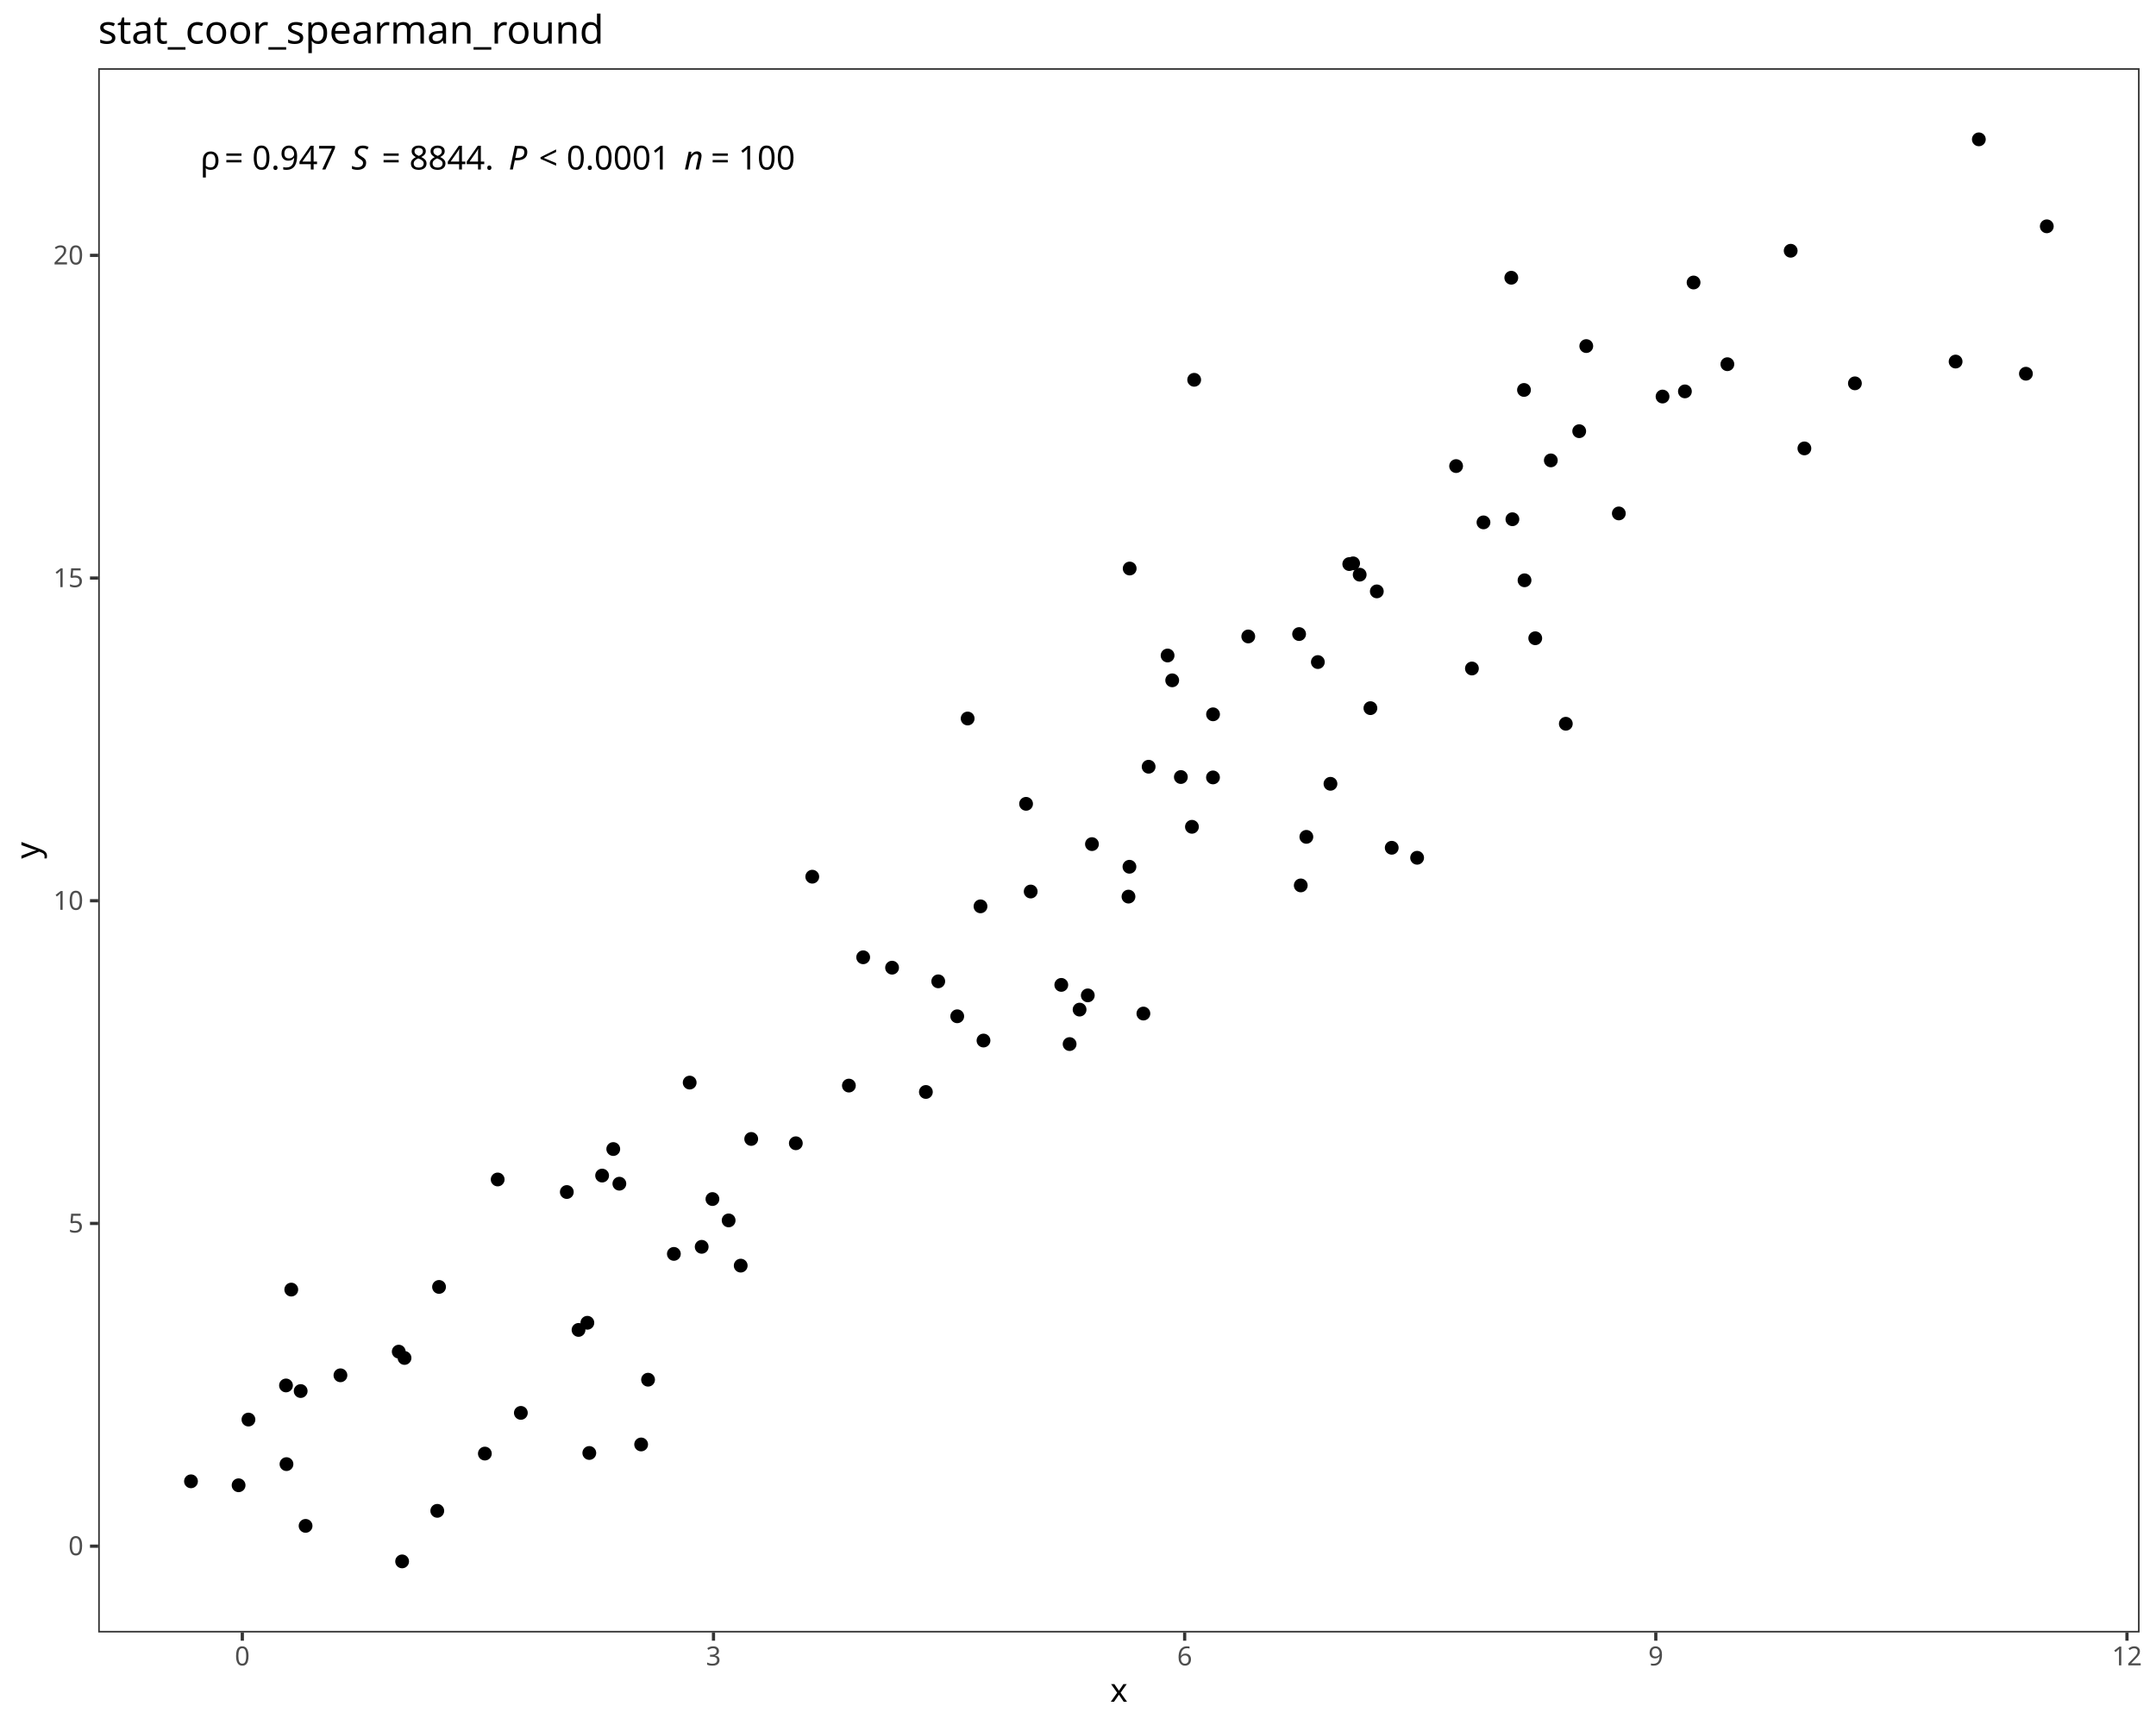
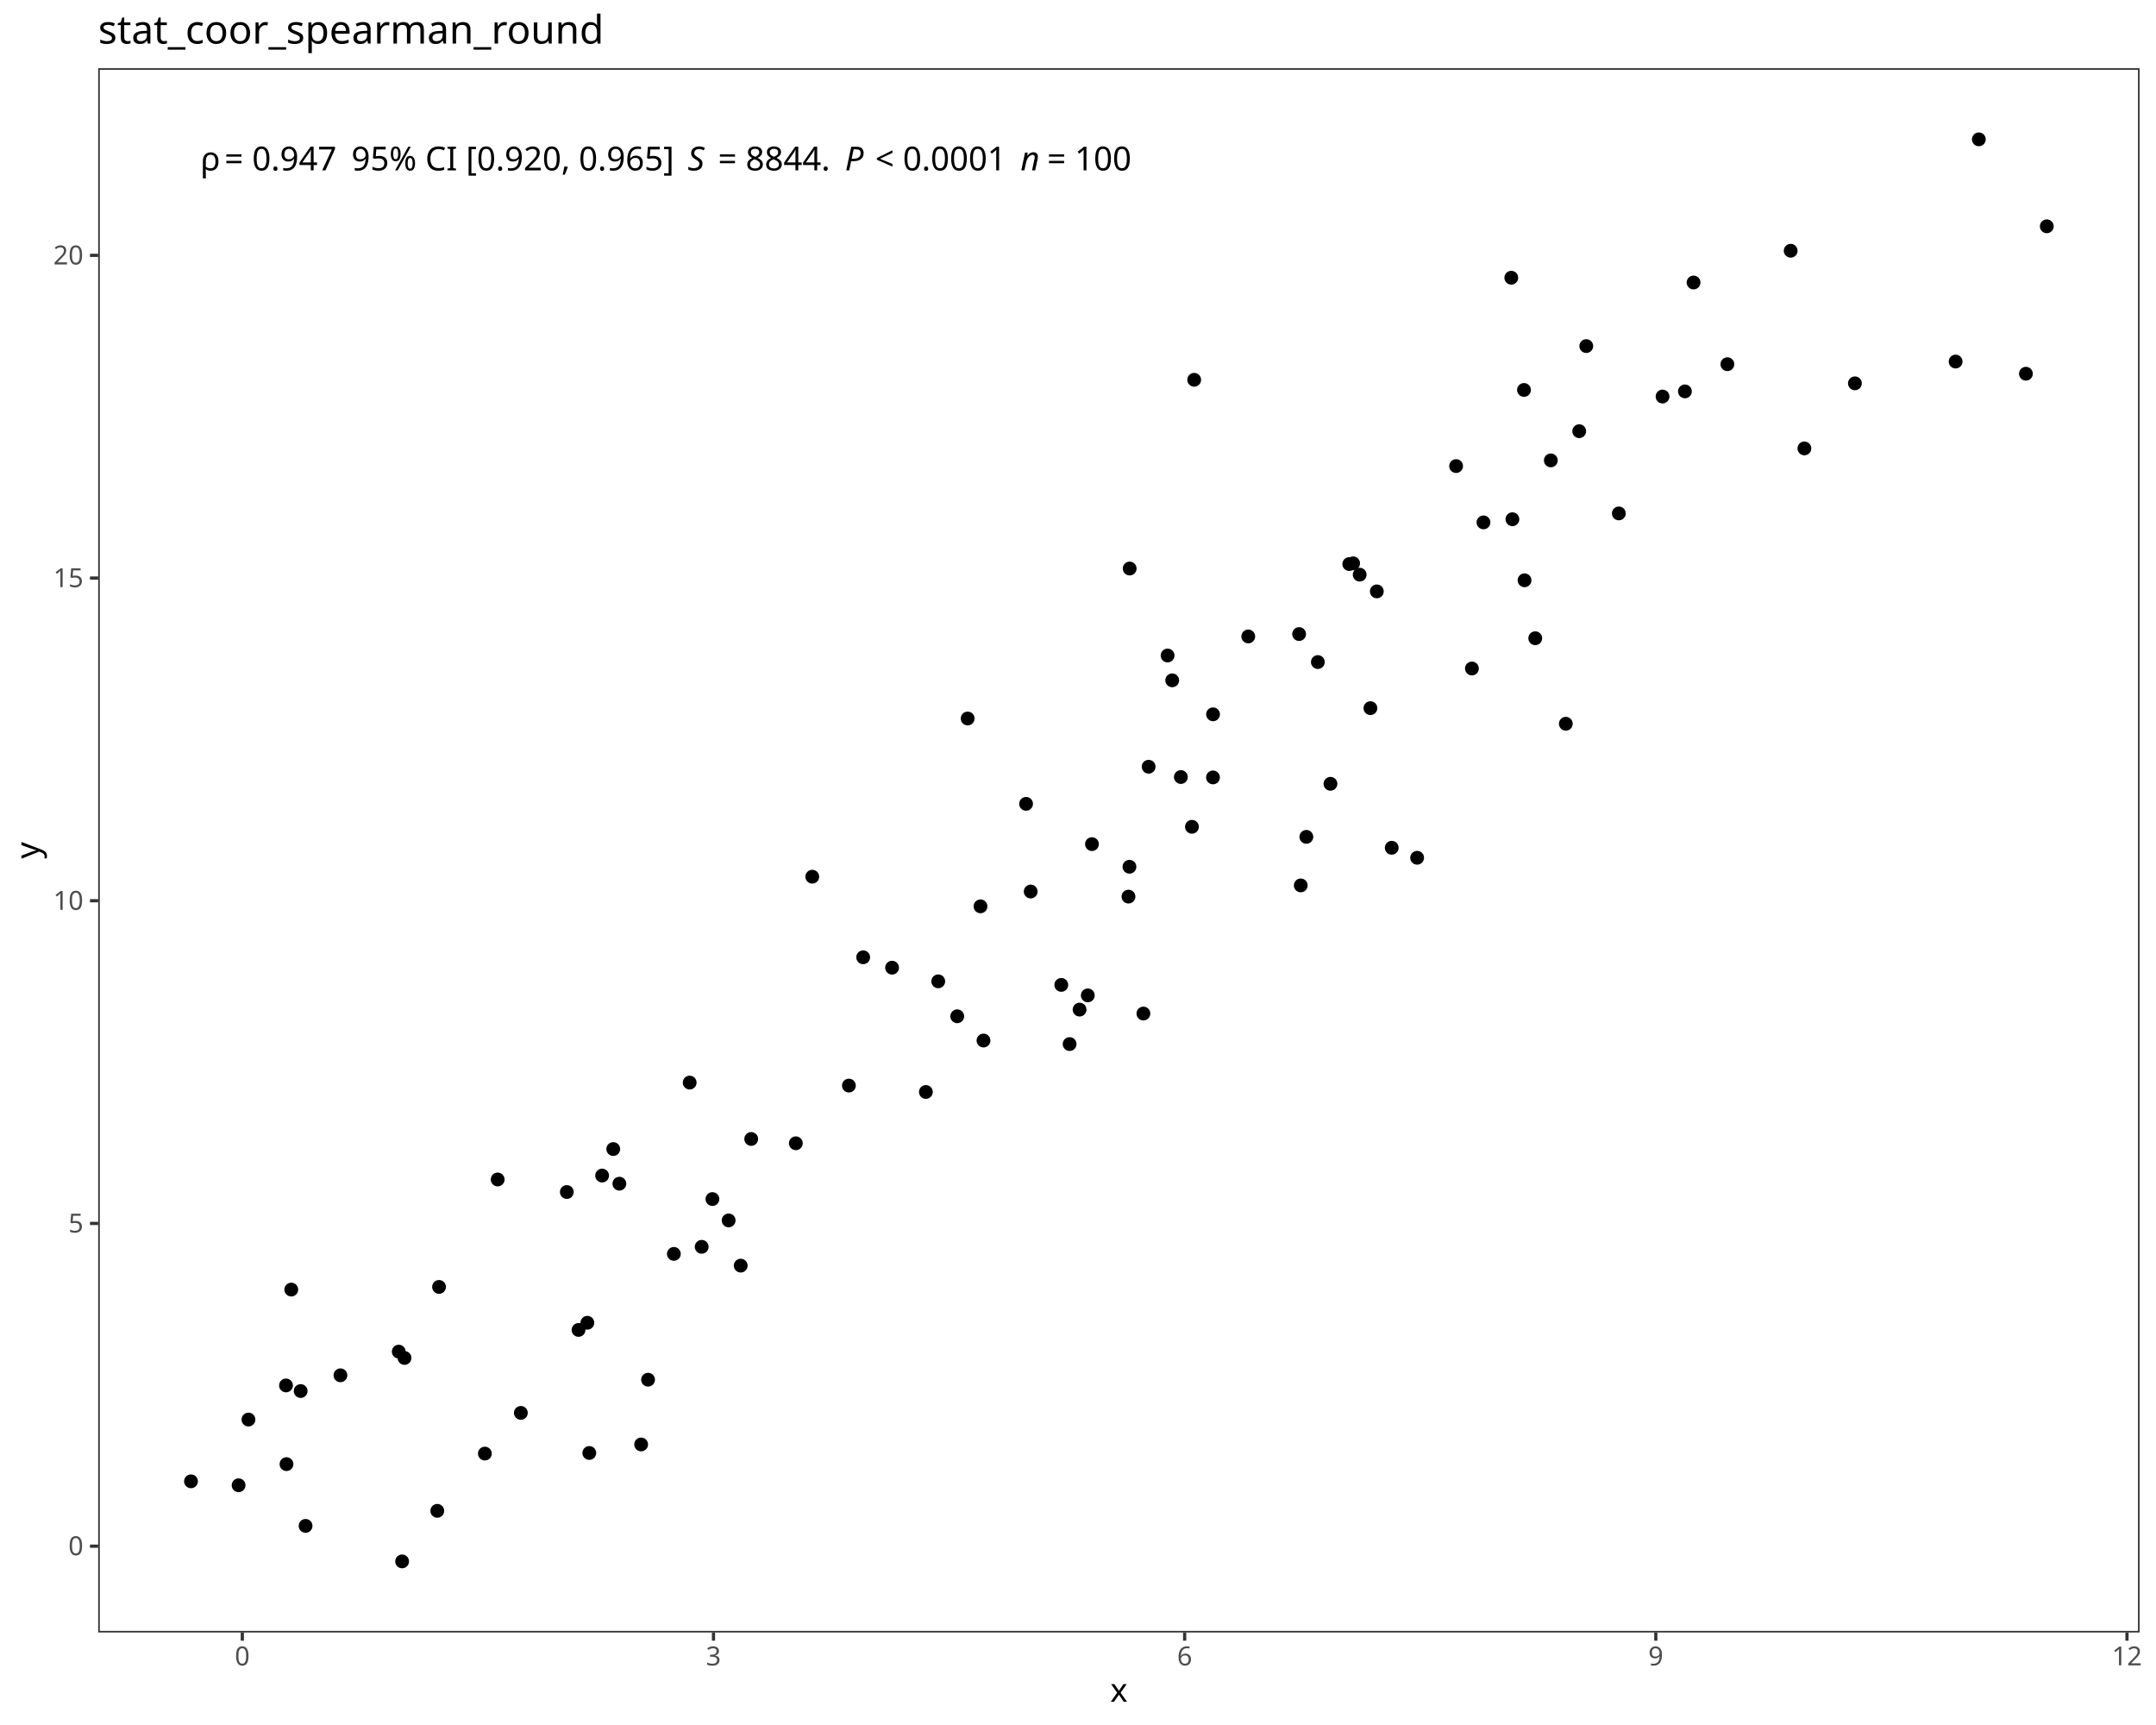
<svg xmlns="http://www.w3.org/2000/svg" class="svglite" data-engine-version="2.0" width="720.00pt" height="576.00pt" viewBox="0 0 720.00 576.00">
  <defs>
    <style type="text/css">
    .svglite line, .svglite polyline, .svglite polygon, .svglite path, .svglite rect, .svglite circle {
      fill: none;
      stroke: #000000;
      stroke-linecap: round;
      stroke-linejoin: round;
      stroke-miterlimit: 10.00;
    }
  </style>
  </defs>
  <rect width="100%" height="100%" style="stroke: none; fill: #FFFFFF;" />
  <defs>
    <clipPath id="cpMC4wMHw3MjAuMDB8MC4wMHw1NzYuMDA=">
      <rect x="0.00" y="0.00" width="720.00" height="576.00" />
    </clipPath>
  </defs>
  <g clip-path="url(#cpMC4wMHw3MjAuMDB8MC4wMHw1NzYuMDA=)">
    <rect x="0.00" y="0.00" width="720.00" height="576.00" style="stroke-width: 1.07; stroke: #FFFFFF; fill: #FFFFFF;" />
  </g>
  <defs>
    <clipPath id="cpMzIuNzl8NzE0LjUyfDIyLjc4fDU0NS4xMQ==">
      <rect x="32.79" y="22.78" width="681.73" height="522.33" />
    </clipPath>
  </defs>
  <g clip-path="url(#cpMzIuNzl8NzE0LjUyfDIyLjc4fDU0NS4xMQ==)">
    <rect x="32.79" y="22.78" width="681.73" height="522.33" style="stroke-width: 1.07; stroke: none; fill: #FFFFFF;" />
    <circle cx="63.78" cy="494.63" r="1.95" style="stroke-width: 0.71; fill: #000000;" />
    <circle cx="79.68" cy="495.95" r="1.95" style="stroke-width: 0.71; fill: #000000;" />
    <circle cx="134.29" cy="521.37" r="1.95" style="stroke-width: 0.71; fill: #000000;" />
    <circle cx="146.03" cy="504.49" r="1.95" style="stroke-width: 0.71; fill: #000000;" />
    <circle cx="100.41" cy="464.49" r="1.95" style="stroke-width: 0.71; fill: #000000;" />
    <circle cx="196.80" cy="485.17" r="1.95" style="stroke-width: 0.71; fill: #000000;" />
    <circle cx="102.05" cy="509.51" r="1.95" style="stroke-width: 0.71; fill: #000000;" />
    <circle cx="133.16" cy="451.33" r="1.95" style="stroke-width: 0.71; fill: #000000;" />
    <circle cx="193.20" cy="444.08" r="1.95" style="stroke-width: 0.71; fill: #000000;" />
    <circle cx="95.67" cy="488.89" r="1.95" style="stroke-width: 0.71; fill: #000000;" />
    <circle cx="135.09" cy="453.44" r="1.95" style="stroke-width: 0.71; fill: #000000;" />
    <circle cx="161.92" cy="485.37" r="1.95" style="stroke-width: 0.71; fill: #000000;" />
    <circle cx="82.97" cy="474.01" r="1.95" style="stroke-width: 0.71; fill: #000000;" />
    <circle cx="214.11" cy="482.32" r="1.95" style="stroke-width: 0.71; fill: #000000;" />
    <circle cx="95.51" cy="462.62" r="1.95" style="stroke-width: 0.71; fill: #000000;" />
    <circle cx="247.36" cy="422.61" r="1.95" style="stroke-width: 0.71; fill: #000000;" />
    <circle cx="173.94" cy="471.78" r="1.95" style="stroke-width: 0.71; fill: #000000;" />
    <circle cx="113.69" cy="459.23" r="1.95" style="stroke-width: 0.71; fill: #000000;" />
    <circle cx="97.27" cy="430.61" r="1.95" style="stroke-width: 0.71; fill: #000000;" />
    <circle cx="146.62" cy="429.72" r="1.95" style="stroke-width: 0.71; fill: #000000;" />
    <circle cx="216.42" cy="460.70" r="1.95" style="stroke-width: 0.71; fill: #000000;" />
    <circle cx="196.15" cy="441.69" r="1.95" style="stroke-width: 0.71; fill: #000000;" />
    <circle cx="201.08" cy="392.54" r="1.95" style="stroke-width: 0.71; fill: #000000;" />
    <circle cx="237.92" cy="400.38" r="1.95" style="stroke-width: 0.71; fill: #000000;" />
    <circle cx="206.84" cy="395.25" r="1.95" style="stroke-width: 0.71; fill: #000000;" />
    <circle cx="204.80" cy="383.68" r="1.95" style="stroke-width: 0.71; fill: #000000;" />
    <circle cx="225.04" cy="418.69" r="1.95" style="stroke-width: 0.71; fill: #000000;" />
    <circle cx="243.33" cy="407.51" r="1.95" style="stroke-width: 0.71; fill: #000000;" />
    <circle cx="189.29" cy="398.03" r="1.95" style="stroke-width: 0.71; fill: #000000;" />
    <circle cx="166.20" cy="393.84" r="1.95" style="stroke-width: 0.71; fill: #000000;" />
    <circle cx="250.87" cy="380.31" r="1.95" style="stroke-width: 0.71; fill: #000000;" />
    <circle cx="283.49" cy="362.49" r="1.95" style="stroke-width: 0.71; fill: #000000;" />
    <circle cx="313.33" cy="327.68" r="1.95" style="stroke-width: 0.71; fill: #000000;" />
    <circle cx="234.33" cy="416.33" r="1.95" style="stroke-width: 0.71; fill: #000000;" />
    <circle cx="309.20" cy="364.62" r="1.95" style="stroke-width: 0.71; fill: #000000;" />
    <circle cx="230.32" cy="361.49" r="1.95" style="stroke-width: 0.71; fill: #000000;" />
    <circle cx="265.77" cy="381.75" r="1.95" style="stroke-width: 0.71; fill: #000000;" />
    <circle cx="319.67" cy="339.35" r="1.95" style="stroke-width: 0.71; fill: #000000;" />
    <circle cx="297.91" cy="323.12" r="1.95" style="stroke-width: 0.71; fill: #000000;" />
    <circle cx="357.20" cy="348.63" r="1.95" style="stroke-width: 0.71; fill: #000000;" />
    <circle cx="288.26" cy="319.65" r="1.95" style="stroke-width: 0.71; fill: #000000;" />
    <circle cx="363.27" cy="332.37" r="1.95" style="stroke-width: 0.71; fill: #000000;" />
    <circle cx="328.44" cy="347.45" r="1.95" style="stroke-width: 0.71; fill: #000000;" />
    <circle cx="271.26" cy="292.74" r="1.95" style="stroke-width: 0.71; fill: #000000;" />
    <circle cx="354.42" cy="328.87" r="1.95" style="stroke-width: 0.71; fill: #000000;" />
    <circle cx="327.44" cy="302.64" r="1.95" style="stroke-width: 0.71; fill: #000000;" />
    <circle cx="381.84" cy="338.44" r="1.95" style="stroke-width: 0.71; fill: #000000;" />
    <circle cx="376.86" cy="299.39" r="1.95" style="stroke-width: 0.71; fill: #000000;" />
    <circle cx="342.66" cy="268.41" r="1.95" style="stroke-width: 0.71; fill: #000000;" />
    <circle cx="344.20" cy="297.69" r="1.95" style="stroke-width: 0.71; fill: #000000;" />
    <circle cx="360.53" cy="337.12" r="1.95" style="stroke-width: 0.71; fill: #000000;" />
    <circle cx="364.66" cy="281.86" r="1.95" style="stroke-width: 0.71; fill: #000000;" />
    <circle cx="436.26" cy="279.44" r="1.95" style="stroke-width: 0.71; fill: #000000;" />
    <circle cx="473.25" cy="286.42" r="1.95" style="stroke-width: 0.71; fill: #000000;" />
    <circle cx="377.18" cy="289.42" r="1.95" style="stroke-width: 0.71; fill: #000000;" />
    <circle cx="464.77" cy="283.08" r="1.95" style="stroke-width: 0.71; fill: #000000;" />
    <circle cx="434.39" cy="295.65" r="1.95" style="stroke-width: 0.71; fill: #000000;" />
    <circle cx="323.15" cy="239.92" r="1.95" style="stroke-width: 0.71; fill: #000000;" />
    <circle cx="444.31" cy="261.72" r="1.95" style="stroke-width: 0.71; fill: #000000;" />
    <circle cx="398.05" cy="276.08" r="1.95" style="stroke-width: 0.71; fill: #000000;" />
    <circle cx="394.35" cy="259.46" r="1.95" style="stroke-width: 0.71; fill: #000000;" />
    <circle cx="405.10" cy="238.52" r="1.95" style="stroke-width: 0.71; fill: #000000;" />
    <circle cx="383.59" cy="256.02" r="1.95" style="stroke-width: 0.71; fill: #000000;" />
    <circle cx="459.79" cy="197.47" r="1.95" style="stroke-width: 0.71; fill: #000000;" />
    <circle cx="416.86" cy="212.52" r="1.95" style="stroke-width: 0.71; fill: #000000;" />
    <circle cx="405.08" cy="259.59" r="1.95" style="stroke-width: 0.71; fill: #000000;" />
    <circle cx="391.46" cy="227.17" r="1.95" style="stroke-width: 0.71; fill: #000000;" />
    <circle cx="440.10" cy="221.07" r="1.95" style="stroke-width: 0.71; fill: #000000;" />
    <circle cx="454.07" cy="191.89" r="1.95" style="stroke-width: 0.71; fill: #000000;" />
    <circle cx="457.65" cy="236.46" r="1.95" style="stroke-width: 0.71; fill: #000000;" />
    <circle cx="491.55" cy="223.22" r="1.95" style="stroke-width: 0.71; fill: #000000;" />
    <circle cx="389.92" cy="218.88" r="1.95" style="stroke-width: 0.71; fill: #000000;" />
    <circle cx="433.84" cy="211.72" r="1.95" style="stroke-width: 0.71; fill: #000000;" />
    <circle cx="509.12" cy="193.77" r="1.95" style="stroke-width: 0.71; fill: #000000;" />
    <circle cx="522.91" cy="241.67" r="1.95" style="stroke-width: 0.71; fill: #000000;" />
    <circle cx="450.59" cy="188.35" r="1.95" style="stroke-width: 0.71; fill: #000000;" />
    <circle cx="495.41" cy="174.43" r="1.95" style="stroke-width: 0.71; fill: #000000;" />
    <circle cx="512.70" cy="213.12" r="1.95" style="stroke-width: 0.71; fill: #000000;" />
    <circle cx="505.07" cy="173.38" r="1.95" style="stroke-width: 0.71; fill: #000000;" />
    <circle cx="451.88" cy="188.11" r="1.95" style="stroke-width: 0.71; fill: #000000;" />
    <circle cx="377.26" cy="189.84" r="1.95" style="stroke-width: 0.71; fill: #000000;" />
    <circle cx="540.61" cy="171.44" r="1.95" style="stroke-width: 0.71; fill: #000000;" />
    <circle cx="517.90" cy="153.73" r="1.95" style="stroke-width: 0.71; fill: #000000;" />
    <circle cx="619.45" cy="128.00" r="1.95" style="stroke-width: 0.71; fill: #000000;" />
    <circle cx="398.80" cy="126.82" r="1.95" style="stroke-width: 0.71; fill: #000000;" />
    <circle cx="562.68" cy="130.69" r="1.95" style="stroke-width: 0.71; fill: #000000;" />
    <circle cx="602.58" cy="149.73" r="1.95" style="stroke-width: 0.71; fill: #000000;" />
    <circle cx="486.27" cy="155.63" r="1.95" style="stroke-width: 0.71; fill: #000000;" />
    <circle cx="529.74" cy="115.56" r="1.95" style="stroke-width: 0.71; fill: #000000;" />
    <circle cx="555.21" cy="132.41" r="1.95" style="stroke-width: 0.71; fill: #000000;" />
    <circle cx="527.38" cy="143.98" r="1.95" style="stroke-width: 0.71; fill: #000000;" />
    <circle cx="508.94" cy="130.21" r="1.95" style="stroke-width: 0.71; fill: #000000;" />
    <circle cx="576.86" cy="121.61" r="1.95" style="stroke-width: 0.71; fill: #000000;" />
    <circle cx="565.57" cy="94.33" r="1.95" style="stroke-width: 0.71; fill: #000000;" />
    <circle cx="676.56" cy="124.79" r="1.95" style="stroke-width: 0.71; fill: #000000;" />
    <circle cx="653.08" cy="120.73" r="1.95" style="stroke-width: 0.71; fill: #000000;" />
    <circle cx="504.70" cy="92.74" r="1.95" style="stroke-width: 0.71; fill: #000000;" />
    <circle cx="683.53" cy="75.57" r="1.95" style="stroke-width: 0.71; fill: #000000;" />
    <circle cx="598.00" cy="83.73" r="1.95" style="stroke-width: 0.71; fill: #000000;" />
    <circle cx="660.84" cy="46.53" r="1.95" style="stroke-width: 0.71; fill: #000000;" />
-     <text x="66.88" y="56.61" style="font-size: 11.04px; font-family: sans;" textLength="5.33px" lengthAdjust="spacingAndGlyphs">ρ</text>
-     <text x="72.21" y="56.61" style="font-size: 11.04px; font-family: sans;" textLength="2.76px" lengthAdjust="spacingAndGlyphs"> </text>
-     <text x="74.97" y="56.61" style="font-size: 11.04px; font-family: sans;" textLength="6.45px" lengthAdjust="spacingAndGlyphs">=</text>
-     <text x="81.43" y="56.61" style="font-size: 11.04px; font-family: sans;" textLength="2.76px" lengthAdjust="spacingAndGlyphs"> </text>
-     <text x="84.19" y="56.61" style="font-size: 11.04px; font-family: sans;" textLength="27.63px" lengthAdjust="spacingAndGlyphs">0.947</text>
-     <text x="111.82" y="56.61" style="font-size: 11.04px; font-family: sans;" textLength="2.76px" lengthAdjust="spacingAndGlyphs"> </text>
-     <text x="114.58" y="56.61" style="font-size: 11.04px; font-family: sans;" textLength="2.76px" lengthAdjust="spacingAndGlyphs"> </text>
-     <text x="117.34" y="56.61" style="font-size: 11.04px; font-style: italic; font-family: sans;" textLength="7.37px" lengthAdjust="spacingAndGlyphs">S</text>
-     <text x="124.71" y="56.61" style="font-size: 11.04px; font-family: sans;" textLength="2.76px" lengthAdjust="spacingAndGlyphs"> </text>
-     <text x="127.47" y="56.61" style="font-size: 11.04px; font-family: sans;" textLength="6.45px" lengthAdjust="spacingAndGlyphs">=</text>
-     <text x="133.92" y="56.61" style="font-size: 11.04px; font-family: sans;" textLength="2.76px" lengthAdjust="spacingAndGlyphs"> </text>
-     <text x="136.68" y="56.61" style="font-size: 11.04px; font-family: sans;" textLength="27.63px" lengthAdjust="spacingAndGlyphs">8844.</text>
-     <text x="164.31" y="56.61" style="font-size: 11.04px; font-family: sans;" textLength="2.76px" lengthAdjust="spacingAndGlyphs"> </text>
-     <text x="167.07" y="56.61" style="font-size: 11.04px; font-family: sans;" textLength="2.76px" lengthAdjust="spacingAndGlyphs"> </text>
-     <text x="169.83" y="56.61" style="font-size: 11.04px; font-style: italic; font-family: sans;" textLength="7.37px" lengthAdjust="spacingAndGlyphs">P</text>
-     <text x="177.20" y="56.61" style="font-size: 11.04px; font-family: sans;" textLength="2.76px" lengthAdjust="spacingAndGlyphs"> </text>
-     <text x="179.96" y="56.61" style="font-size: 11.04px; font-family: sans;" textLength="6.45px" lengthAdjust="spacingAndGlyphs">&lt;</text>
-     <text x="186.41" y="56.61" style="font-size: 11.04px; font-family: sans;" textLength="2.76px" lengthAdjust="spacingAndGlyphs"> </text>
-     <text x="189.18" y="56.61" style="font-size: 11.04px; font-family: sans;" textLength="33.77px" lengthAdjust="spacingAndGlyphs">0.0001</text>
-     <text x="222.94" y="56.61" style="font-size: 11.04px; font-family: sans;" textLength="2.76px" lengthAdjust="spacingAndGlyphs"> </text>
-     <text x="225.71" y="56.61" style="font-size: 11.04px; font-family: sans;" textLength="2.76px" lengthAdjust="spacingAndGlyphs"> </text>
-     <text x="228.47" y="56.61" style="font-size: 11.04px; font-style: italic; font-family: sans;" textLength="6.14px" lengthAdjust="spacingAndGlyphs">n</text>
-     <text x="234.61" y="56.61" style="font-size: 11.04px; font-family: sans;" textLength="2.76px" lengthAdjust="spacingAndGlyphs"> </text>
-     <text x="237.37" y="56.61" style="font-size: 11.04px; font-family: sans;" textLength="6.45px" lengthAdjust="spacingAndGlyphs">=</text>
-     <text x="243.82" y="56.61" style="font-size: 11.04px; font-family: sans;" textLength="2.76px" lengthAdjust="spacingAndGlyphs"> </text>
-     <text x="246.58" y="56.61" style="font-size: 11.04px; font-family: sans;" textLength="18.42px" lengthAdjust="spacingAndGlyphs">100</text>
+     <text x="66.88" y="56.90" style="font-size: 11.04px; font-family: sans;" textLength="5.33px" lengthAdjust="spacingAndGlyphs">ρ</text>
+     <text x="72.21" y="56.90" style="font-size: 11.04px; font-family: sans;" textLength="2.76px" lengthAdjust="spacingAndGlyphs"> </text>
+     <text x="74.97" y="56.90" style="font-size: 11.04px; font-family: sans;" textLength="6.45px" lengthAdjust="spacingAndGlyphs">=</text>
+     <text x="81.43" y="56.90" style="font-size: 11.04px; font-family: sans;" textLength="2.76px" lengthAdjust="spacingAndGlyphs"> </text>
+     <text x="84.19" y="56.90" style="font-size: 11.04px; font-family: sans;" textLength="27.63px" lengthAdjust="spacingAndGlyphs">0.947</text>
+     <text x="111.82" y="56.90" style="font-size: 11.04px; font-family: sans;" textLength="2.76px" lengthAdjust="spacingAndGlyphs"> </text>
+     <text x="114.58" y="56.90" style="font-size: 11.04px; font-family: sans;" textLength="2.76px" lengthAdjust="spacingAndGlyphs"> </text>
+     <text x="117.34" y="56.90" style="font-size: 11.04px; font-family: sans;" textLength="106.80px" lengthAdjust="spacingAndGlyphs">95% CI [0.920, 0.965]</text>
+     <text x="224.14" y="56.90" style="font-size: 11.04px; font-family: sans;" textLength="2.76px" lengthAdjust="spacingAndGlyphs"> </text>
+     <text x="226.90" y="56.90" style="font-size: 11.04px; font-family: sans;" textLength="2.76px" lengthAdjust="spacingAndGlyphs"> </text>
+     <text x="229.66" y="56.90" style="font-size: 11.04px; font-style: italic; font-family: sans;" textLength="7.37px" lengthAdjust="spacingAndGlyphs">S</text>
+     <text x="237.03" y="56.90" style="font-size: 11.04px; font-family: sans;" textLength="2.76px" lengthAdjust="spacingAndGlyphs"> </text>
+     <text x="239.79" y="56.90" style="font-size: 11.04px; font-family: sans;" textLength="6.45px" lengthAdjust="spacingAndGlyphs">=</text>
+     <text x="246.24" y="56.90" style="font-size: 11.04px; font-family: sans;" textLength="2.76px" lengthAdjust="spacingAndGlyphs"> </text>
+     <text x="249.00" y="56.90" style="font-size: 11.04px; font-family: sans;" textLength="27.63px" lengthAdjust="spacingAndGlyphs">8844.</text>
+     <text x="276.63" y="56.90" style="font-size: 11.04px; font-family: sans;" textLength="2.76px" lengthAdjust="spacingAndGlyphs"> </text>
+     <text x="279.39" y="56.90" style="font-size: 11.04px; font-family: sans;" textLength="2.76px" lengthAdjust="spacingAndGlyphs"> </text>
+     <text x="282.15" y="56.90" style="font-size: 11.04px; font-style: italic; font-family: sans;" textLength="7.37px" lengthAdjust="spacingAndGlyphs">P</text>
+     <text x="289.52" y="56.90" style="font-size: 11.04px; font-family: sans;" textLength="2.76px" lengthAdjust="spacingAndGlyphs"> </text>
+     <text x="292.28" y="56.90" style="font-size: 11.04px; font-family: sans;" textLength="6.45px" lengthAdjust="spacingAndGlyphs">&lt;</text>
+     <text x="298.73" y="56.90" style="font-size: 11.04px; font-family: sans;" textLength="2.76px" lengthAdjust="spacingAndGlyphs"> </text>
+     <text x="301.50" y="56.90" style="font-size: 11.04px; font-family: sans;" textLength="33.77px" lengthAdjust="spacingAndGlyphs">0.0001</text>
+     <text x="335.26" y="56.90" style="font-size: 11.04px; font-family: sans;" textLength="2.76px" lengthAdjust="spacingAndGlyphs"> </text>
+     <text x="338.03" y="56.90" style="font-size: 11.04px; font-family: sans;" textLength="2.76px" lengthAdjust="spacingAndGlyphs"> </text>
+     <text x="340.79" y="56.90" style="font-size: 11.04px; font-style: italic; font-family: sans;" textLength="6.14px" lengthAdjust="spacingAndGlyphs">n</text>
+     <text x="346.93" y="56.90" style="font-size: 11.04px; font-family: sans;" textLength="2.76px" lengthAdjust="spacingAndGlyphs"> </text>
+     <text x="349.69" y="56.90" style="font-size: 11.04px; font-family: sans;" textLength="6.45px" lengthAdjust="spacingAndGlyphs">=</text>
+     <text x="356.14" y="56.90" style="font-size: 11.04px; font-family: sans;" textLength="2.76px" lengthAdjust="spacingAndGlyphs"> </text>
+     <text x="358.90" y="56.90" style="font-size: 11.04px; font-family: sans;" textLength="18.42px" lengthAdjust="spacingAndGlyphs">100</text>
    <rect x="32.79" y="22.78" width="681.73" height="522.33" style="stroke-width: 1.07; stroke: #333333;" />
  </g>
  <g clip-path="url(#cpMC4wMHw3MjAuMDB8MC4wMHw1NzYuMDA=)">
    <text x="27.86" y="519.30" text-anchor="end" style="font-size: 8.80px; fill: #4D4D4D; font-family: sans;" textLength="4.89px" lengthAdjust="spacingAndGlyphs">0</text>
    <text x="27.86" y="411.55" text-anchor="end" style="font-size: 8.80px; fill: #4D4D4D; font-family: sans;" textLength="4.89px" lengthAdjust="spacingAndGlyphs">5</text>
    <text x="27.86" y="303.80" text-anchor="end" style="font-size: 8.80px; fill: #4D4D4D; font-family: sans;" textLength="9.79px" lengthAdjust="spacingAndGlyphs">10</text>
    <text x="27.86" y="196.05" text-anchor="end" style="font-size: 8.80px; fill: #4D4D4D; font-family: sans;" textLength="9.79px" lengthAdjust="spacingAndGlyphs">15</text>
    <text x="27.86" y="88.30" text-anchor="end" style="font-size: 8.80px; fill: #4D4D4D; font-family: sans;" textLength="9.79px" lengthAdjust="spacingAndGlyphs">20</text>
    <polyline points="30.05,516.28 32.79,516.28 " style="stroke-width: 1.07; stroke: #333333; stroke-linecap: butt;" />
    <polyline points="30.05,408.52 32.79,408.52 " style="stroke-width: 1.07; stroke: #333333; stroke-linecap: butt;" />
    <polyline points="30.05,300.77 32.79,300.77 " style="stroke-width: 1.07; stroke: #333333; stroke-linecap: butt;" />
    <polyline points="30.05,193.02 32.79,193.02 " style="stroke-width: 1.07; stroke: #333333; stroke-linecap: butt;" />
    <polyline points="30.05,85.27 32.79,85.27 " style="stroke-width: 1.07; stroke: #333333; stroke-linecap: butt;" />
    <polyline points="80.92,547.85 80.92,545.11 " style="stroke-width: 1.07; stroke: #333333; stroke-linecap: butt;" />
    <polyline points="238.27,547.85 238.27,545.11 " style="stroke-width: 1.07; stroke: #333333; stroke-linecap: butt;" />
    <polyline points="395.62,547.85 395.62,545.11 " style="stroke-width: 1.07; stroke: #333333; stroke-linecap: butt;" />
    <polyline points="552.96,547.85 552.96,545.11 " style="stroke-width: 1.07; stroke: #333333; stroke-linecap: butt;" />
    <polyline points="710.31,547.85 710.31,545.11 " style="stroke-width: 1.07; stroke: #333333; stroke-linecap: butt;" />
    <text x="80.92" y="556.10" text-anchor="middle" style="font-size: 8.80px; fill: #4D4D4D; font-family: sans;" textLength="4.89px" lengthAdjust="spacingAndGlyphs">0</text>
    <text x="238.27" y="556.10" text-anchor="middle" style="font-size: 8.80px; fill: #4D4D4D; font-family: sans;" textLength="4.89px" lengthAdjust="spacingAndGlyphs">3</text>
    <text x="395.62" y="556.10" text-anchor="middle" style="font-size: 8.80px; fill: #4D4D4D; font-family: sans;" textLength="4.89px" lengthAdjust="spacingAndGlyphs">6</text>
    <text x="552.96" y="556.10" text-anchor="middle" style="font-size: 8.80px; fill: #4D4D4D; font-family: sans;" textLength="4.89px" lengthAdjust="spacingAndGlyphs">9</text>
    <text x="710.31" y="556.10" text-anchor="middle" style="font-size: 8.80px; fill: #4D4D4D; font-family: sans;" textLength="9.79px" lengthAdjust="spacingAndGlyphs">12</text>
    <text x="373.66" y="568.24" text-anchor="middle" style="font-size: 11.00px; font-family: sans;" textLength="5.50px" lengthAdjust="spacingAndGlyphs">x</text>
    <text transform="translate(13.05,283.95) rotate(-90)" text-anchor="middle" style="font-size: 11.00px; font-family: sans;" textLength="5.50px" lengthAdjust="spacingAndGlyphs">y</text>
    <text x="32.79" y="14.56" style="font-size: 13.20px; font-family: sans;" textLength="161.47px" lengthAdjust="spacingAndGlyphs">stat_coor_spearman_round</text>
  </g>
</svg>
